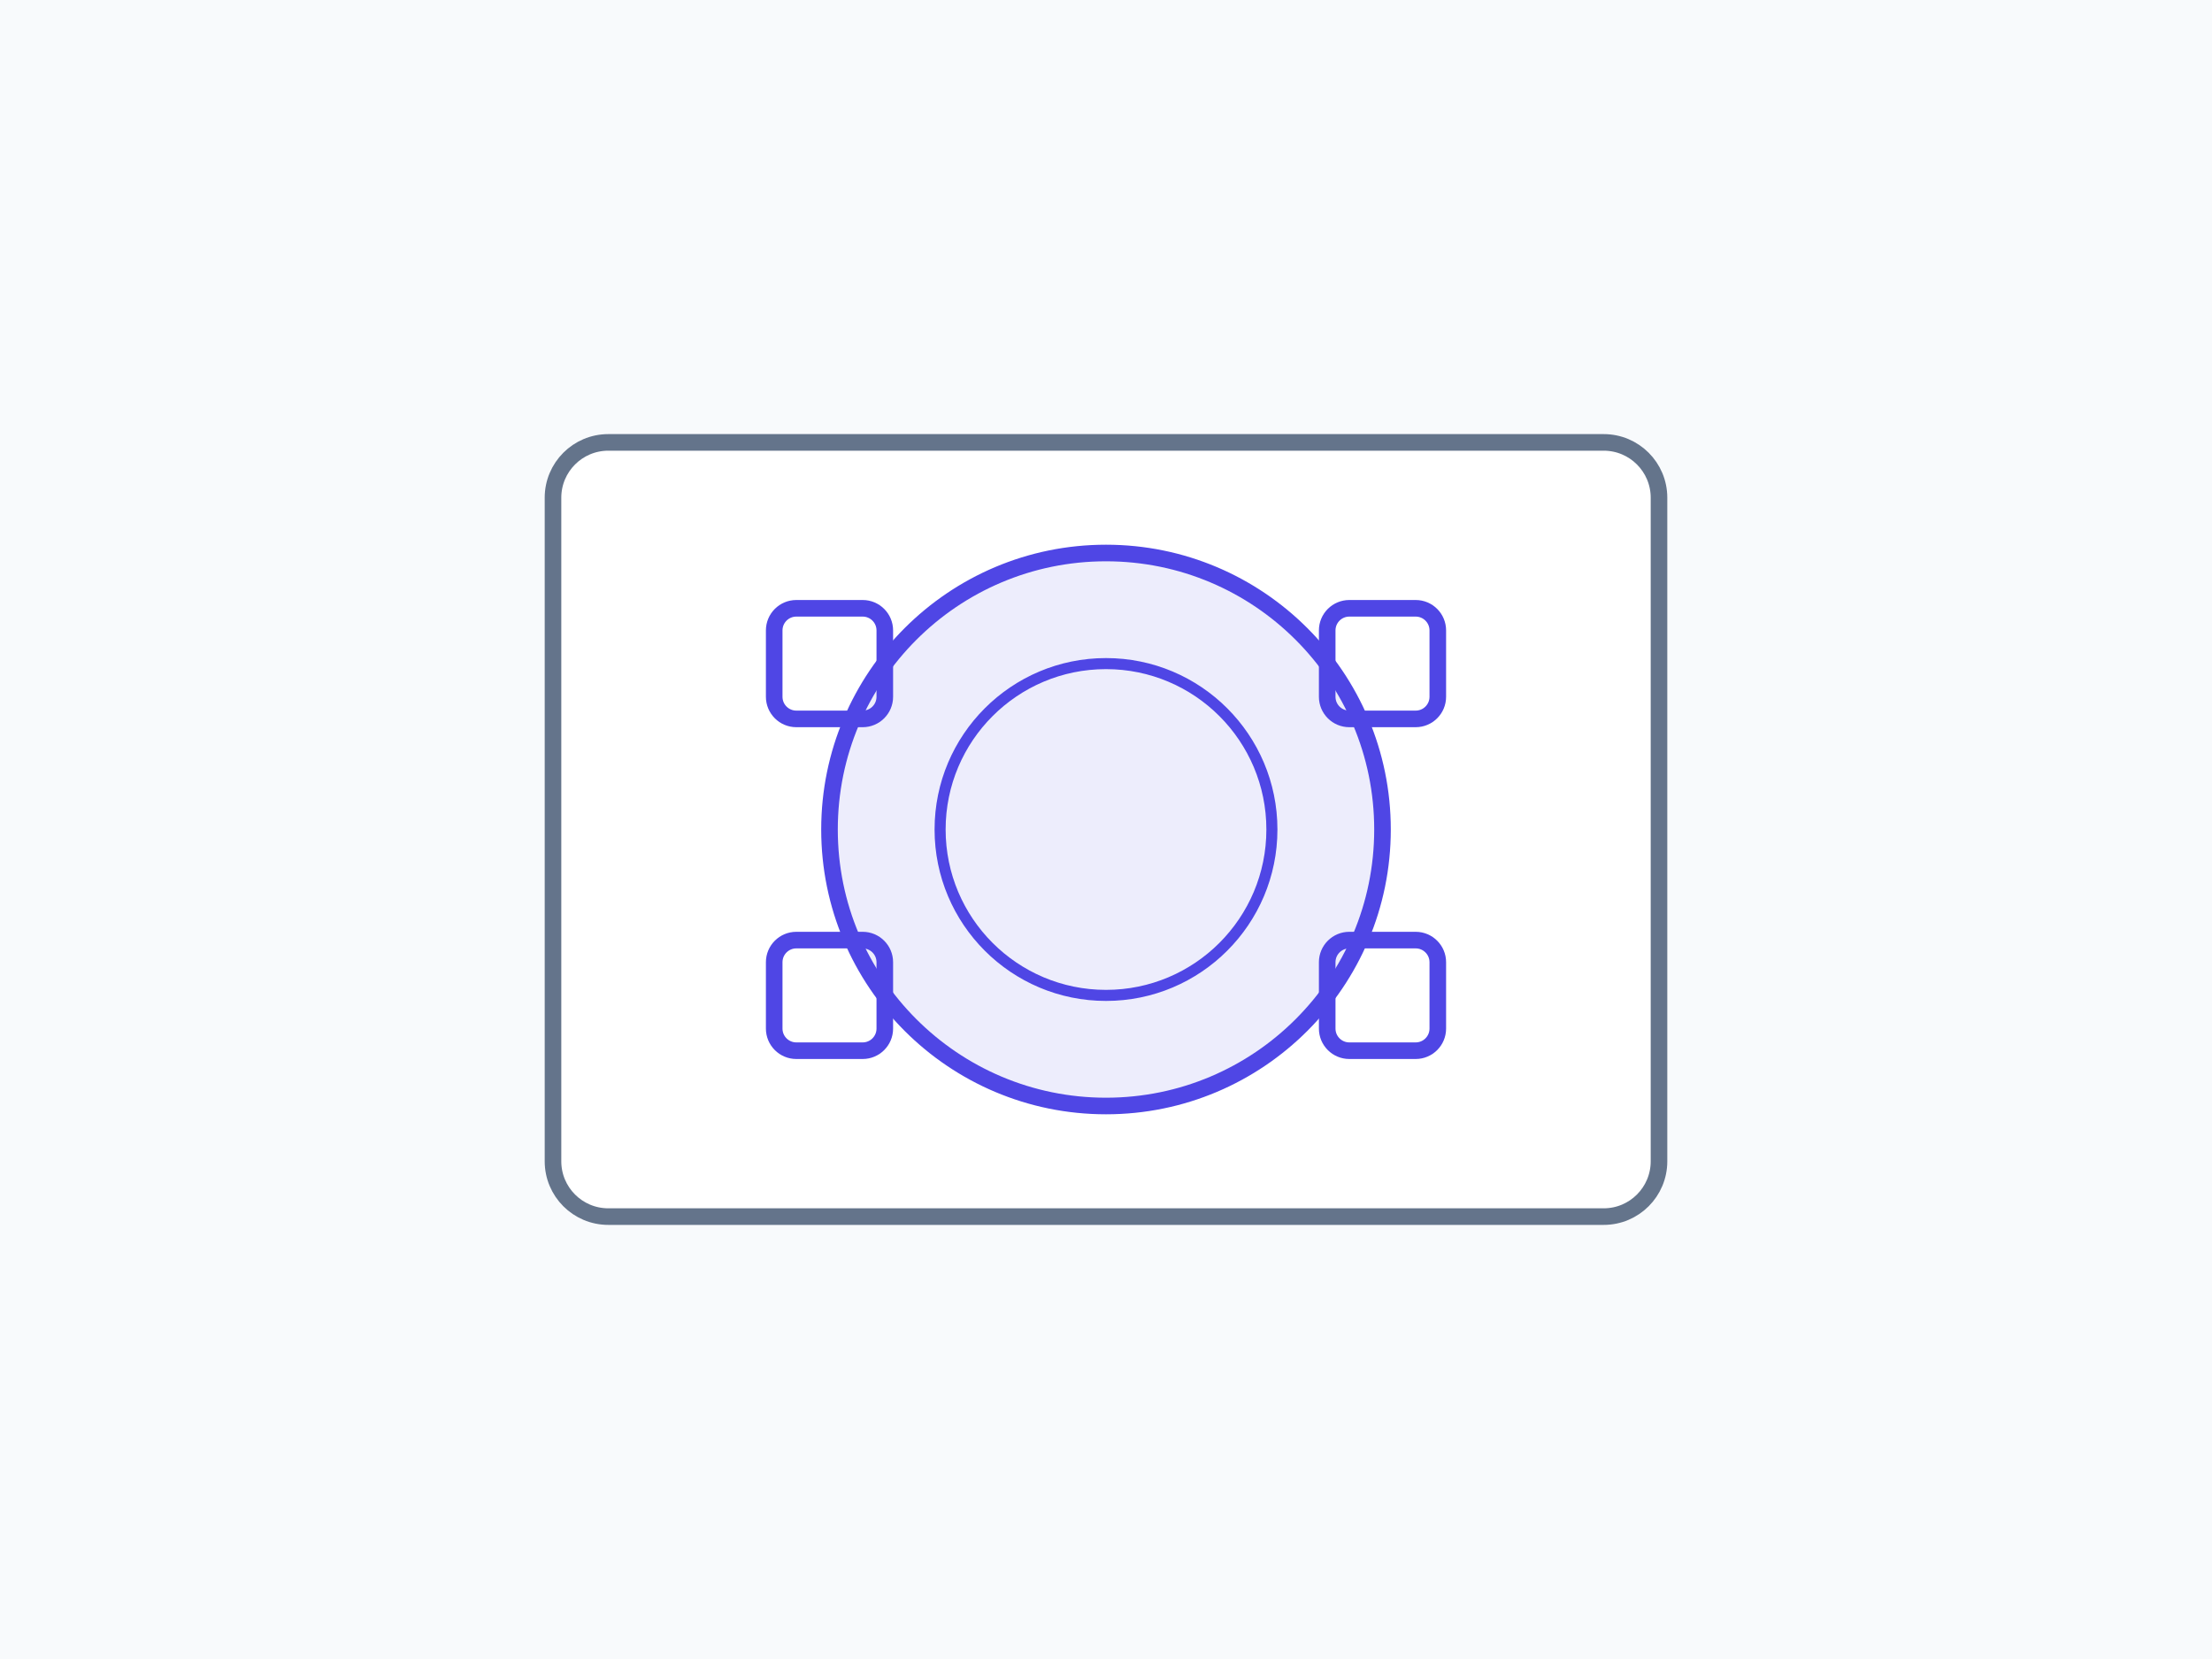
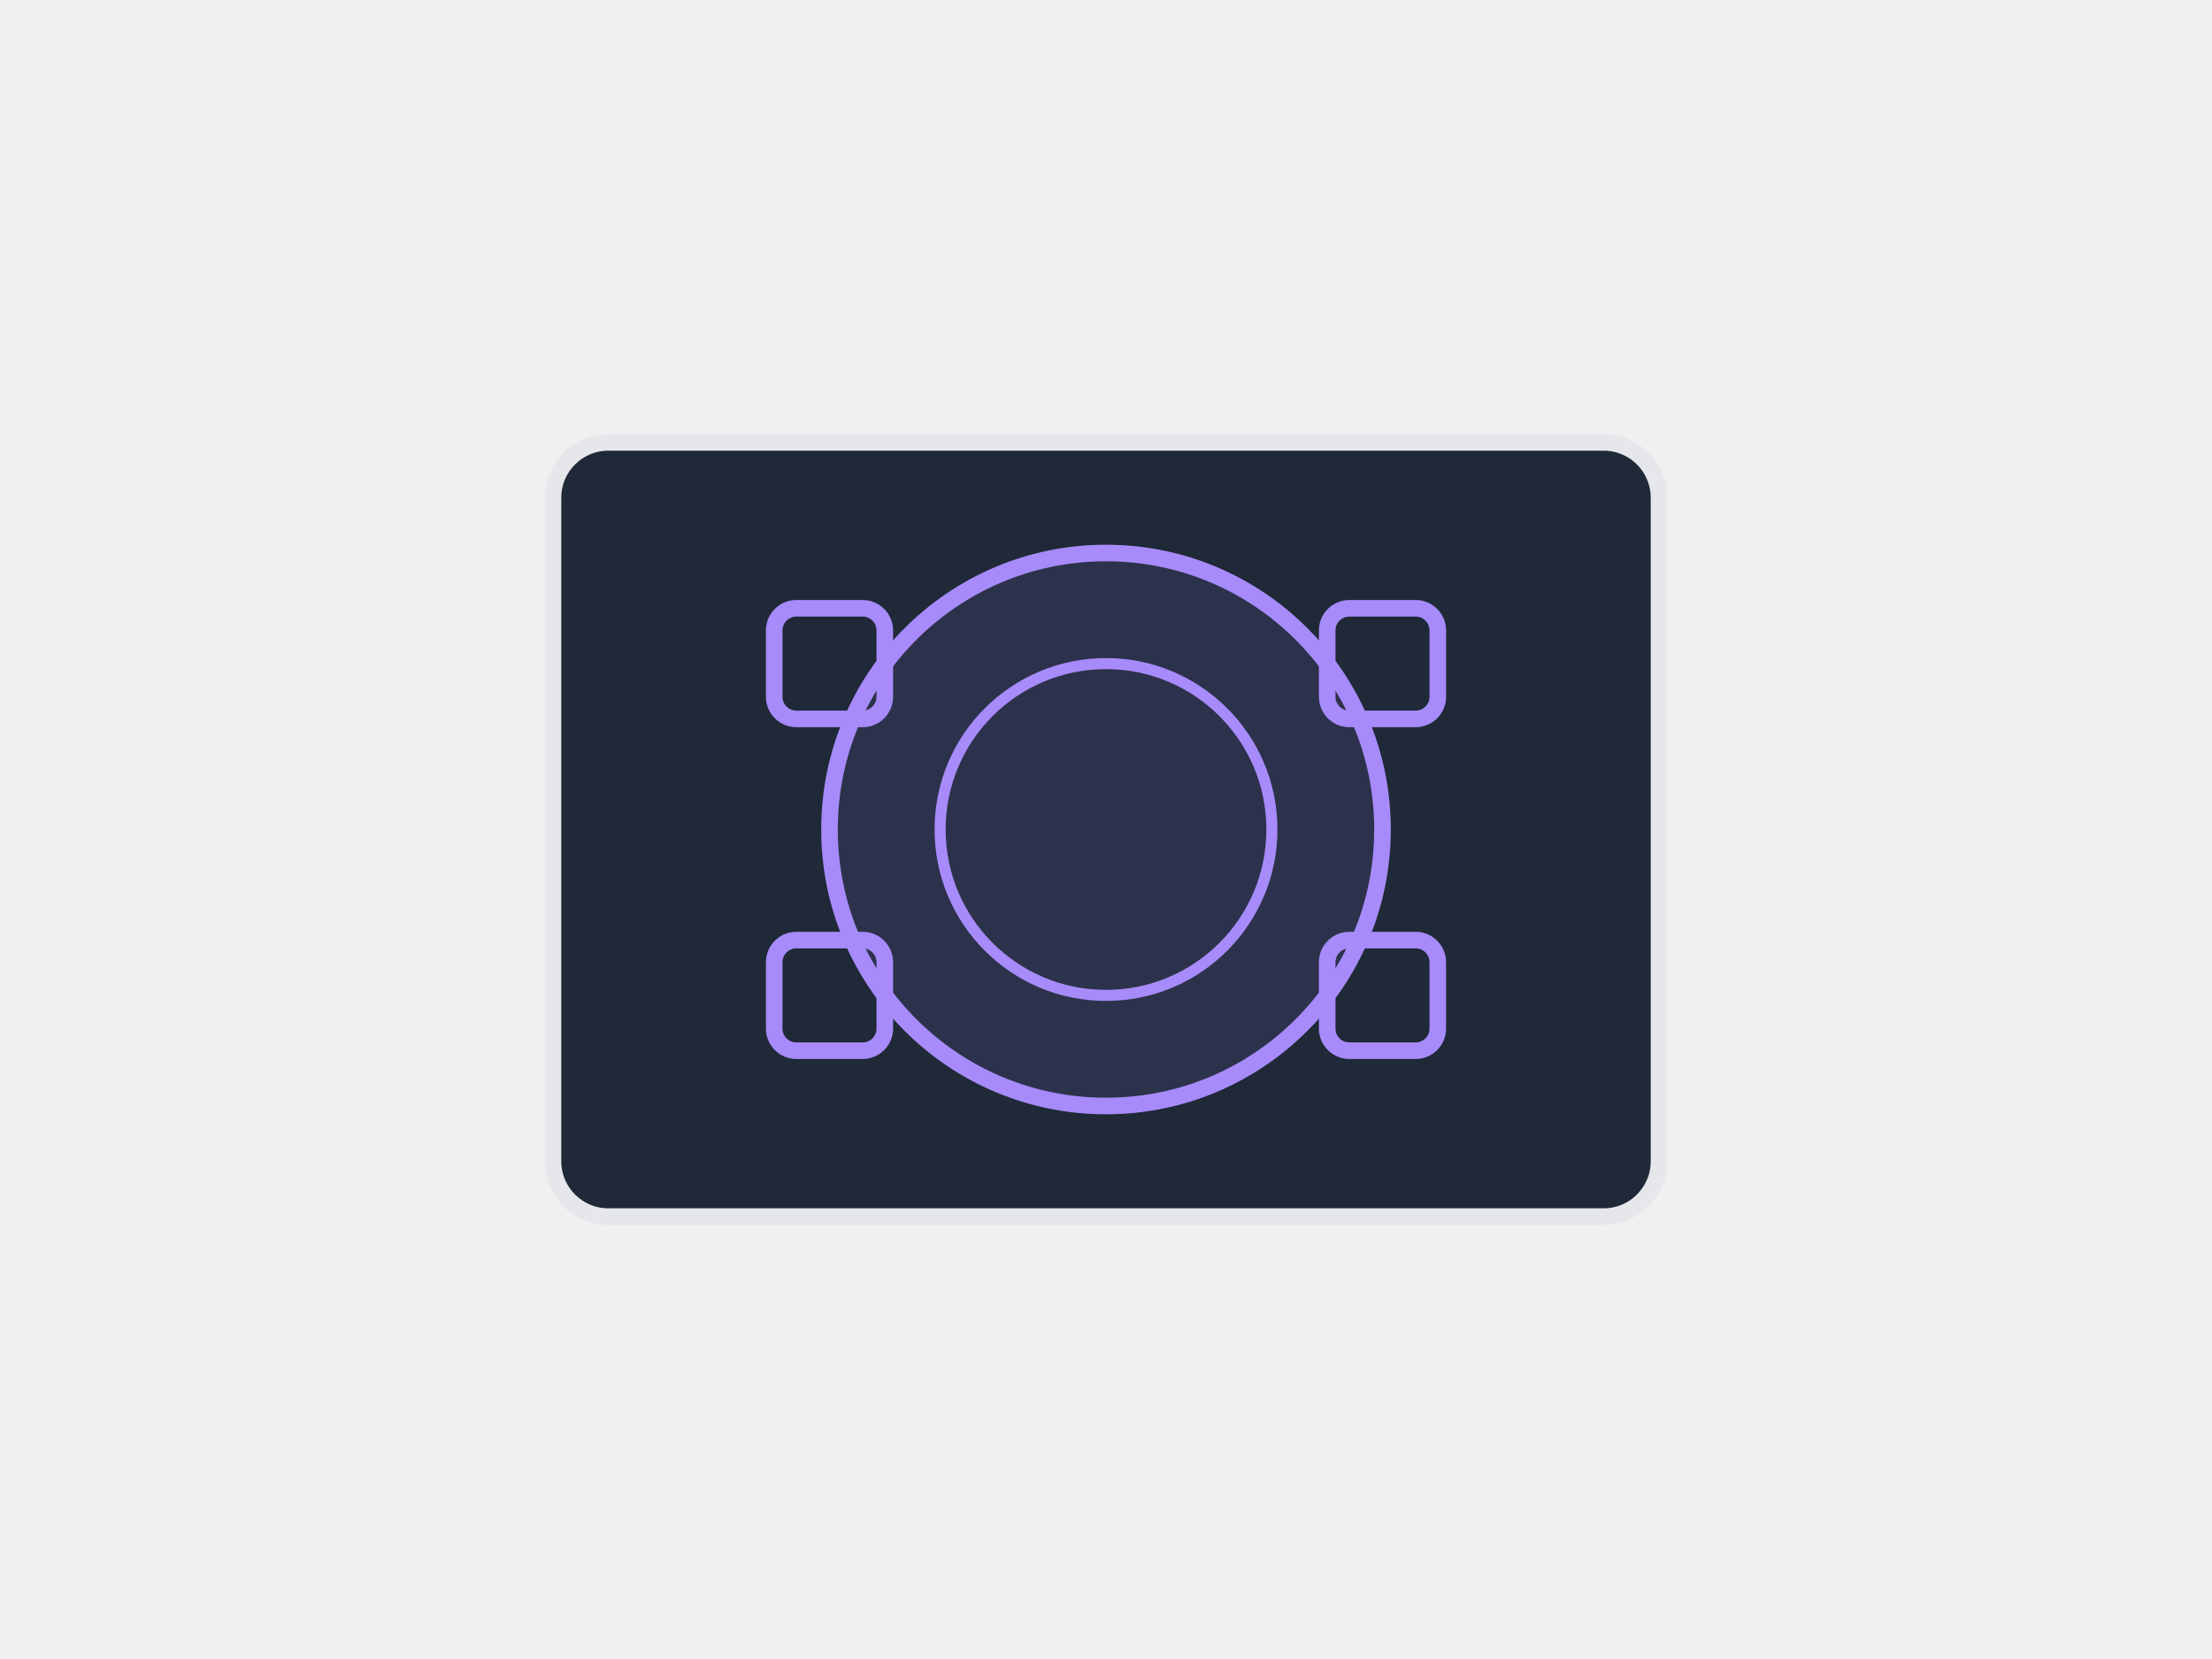
<svg xmlns="http://www.w3.org/2000/svg" viewBox="0 0 200 150">
-   <rect width="200" height="150" fill="#f8fafc" />
-   <rect x="50" y="40" width="100" height="70" rx="5" fill="#ffffff" stroke="#64748b" stroke-width="1.5" />
-   <circle cx="100" cy="75" r="25" fill="#4f46e5" fill-opacity="0.1" stroke="#4f46e5" stroke-width="1.5" />
-   <circle cx="100" cy="75" r="15" fill="none" stroke="#4f46e5" stroke-width="1" />
-   <g stroke="#4f46e5" stroke-width="1.5" fill="none">
+   <rect x="50" y="40" width="100" height="70" rx="5" fill="#1f2937" stroke="#e5e7eb" stroke-width="1.5" />
+   <circle cx="100" cy="75" r="25" fill="#a78bfa" fill-opacity="0.1" stroke="#a78bfa" stroke-width="1.5" />
+   <circle cx="100" cy="75" r="15" fill="none" stroke="#a78bfa" stroke-width="1" />
+   <g stroke="#a78bfa" stroke-width="1.5" fill="none">
    <rect x="70" y="55" width="10" height="10" rx="2" />
    <rect x="120" y="55" width="10" height="10" rx="2" />
    <rect x="70" y="85" width="10" height="10" rx="2" />
    <rect x="120" y="85" width="10" height="10" rx="2" />
  </g>
</svg>
